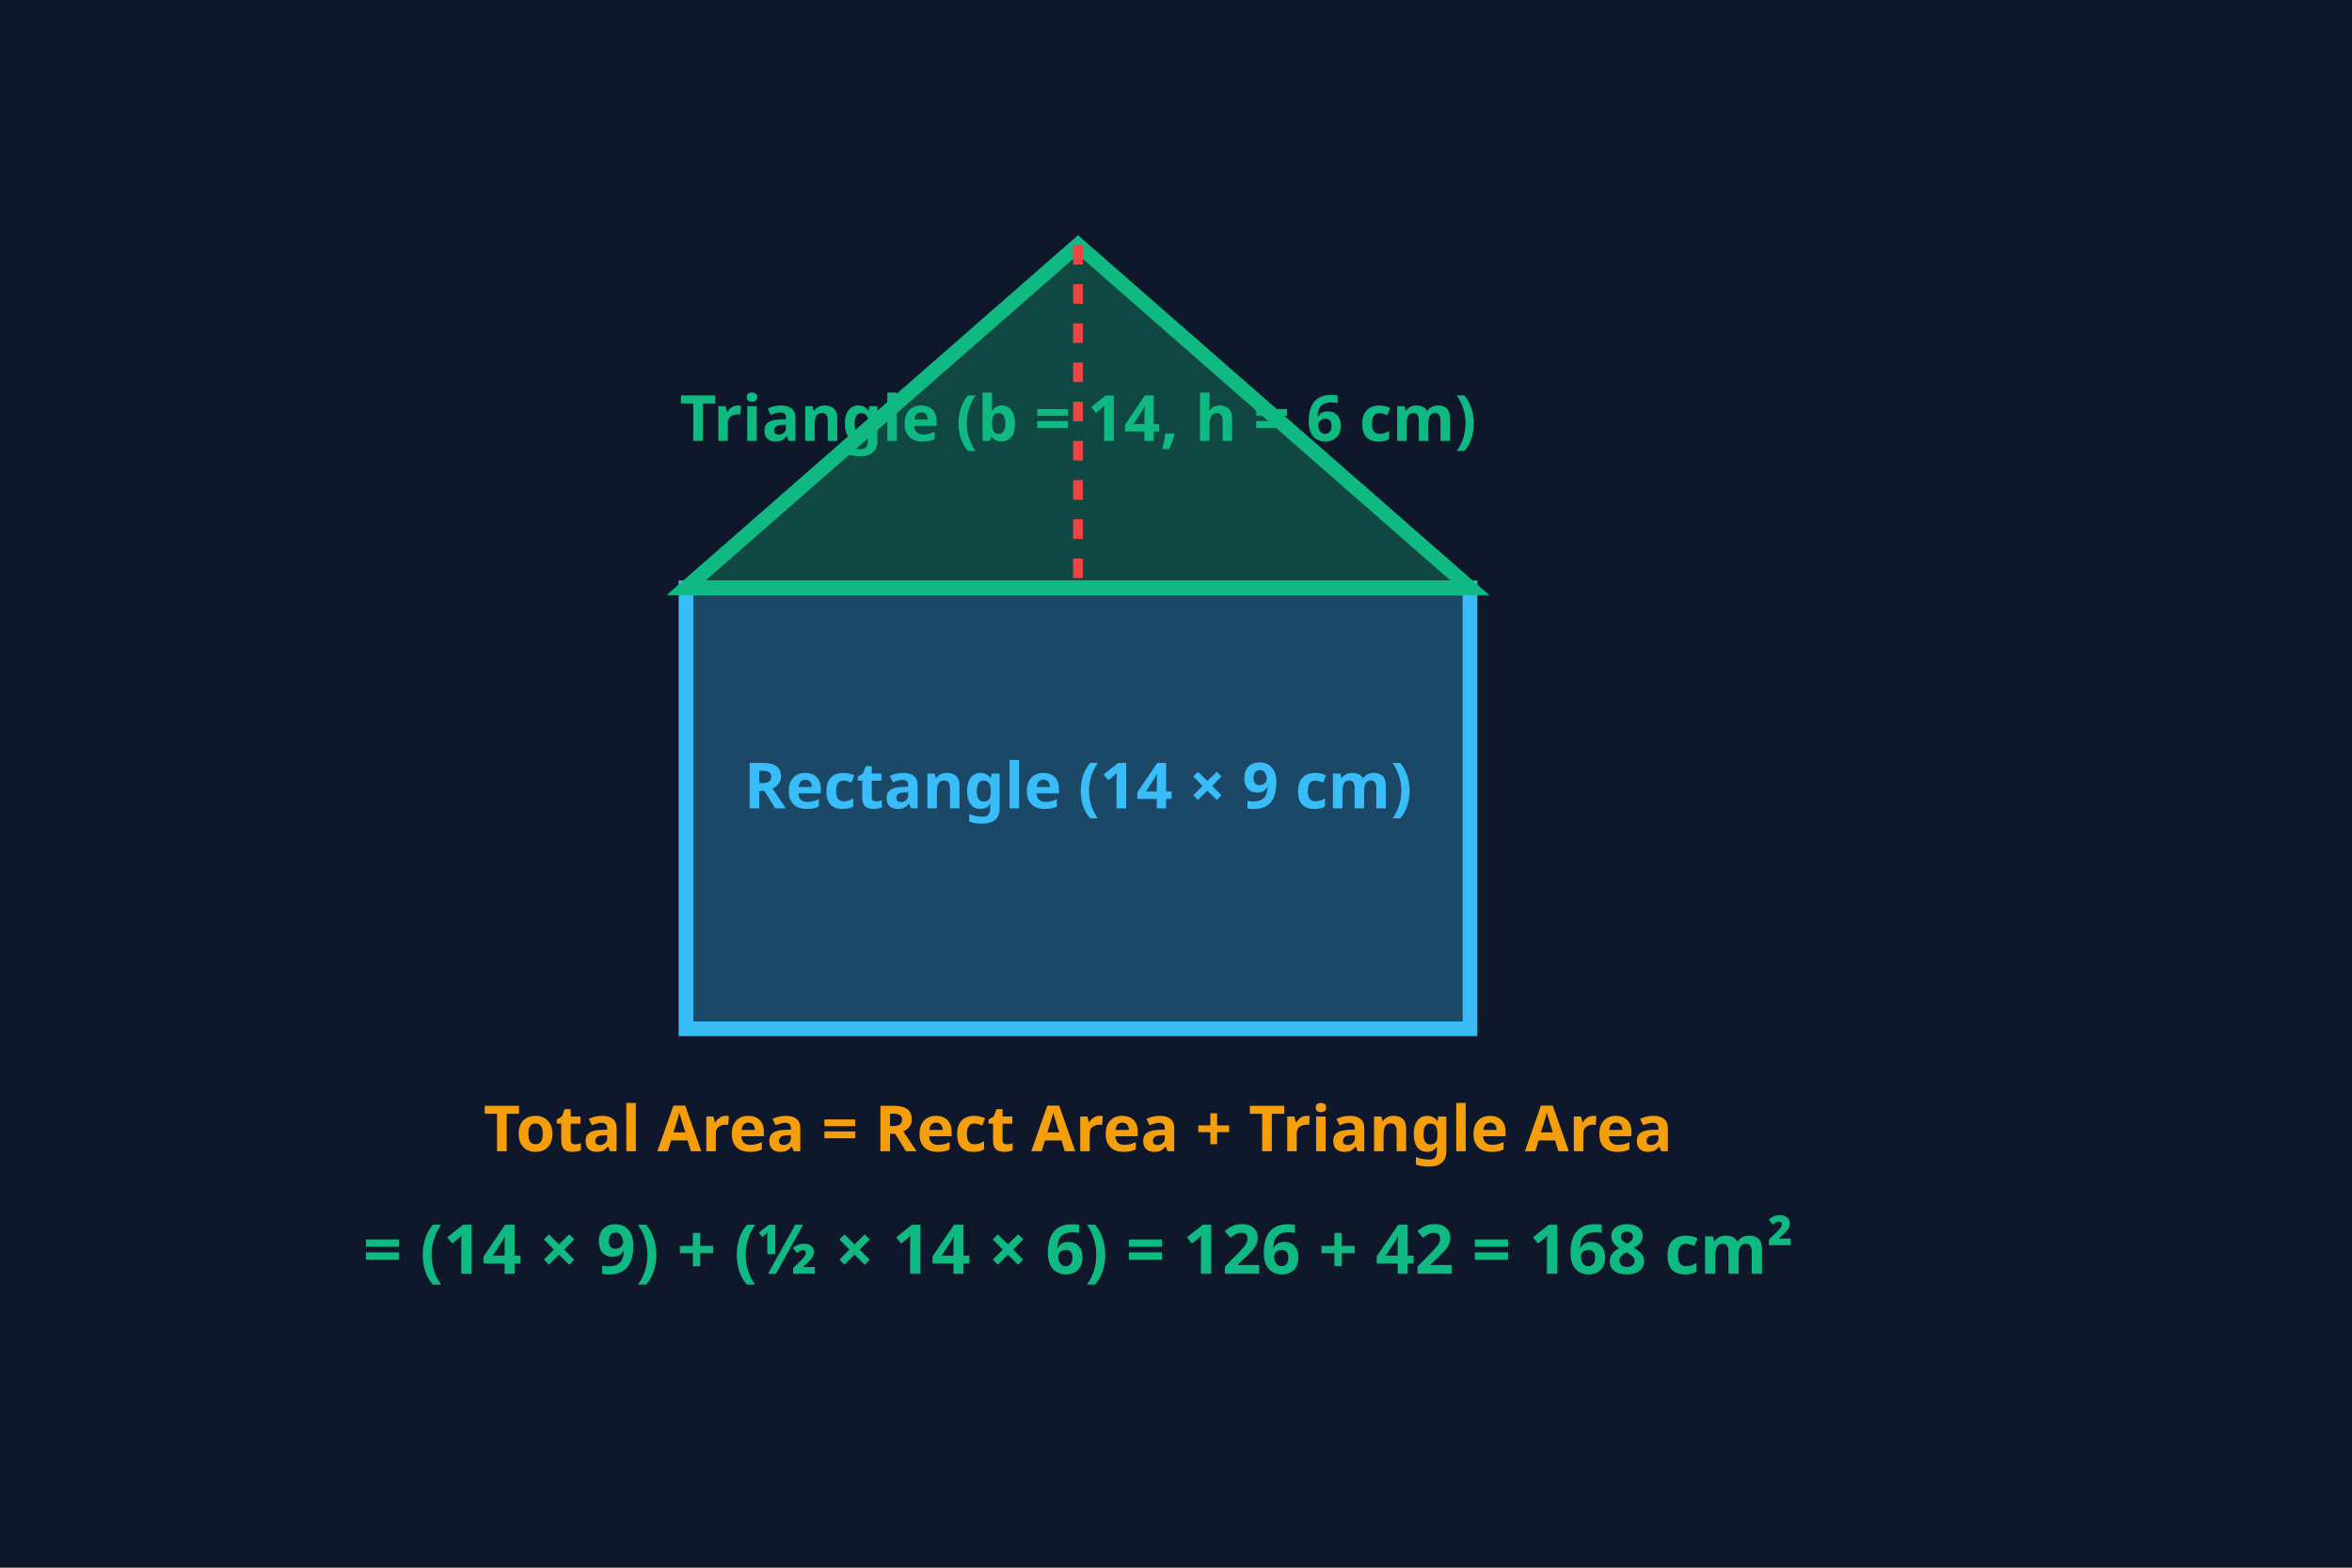
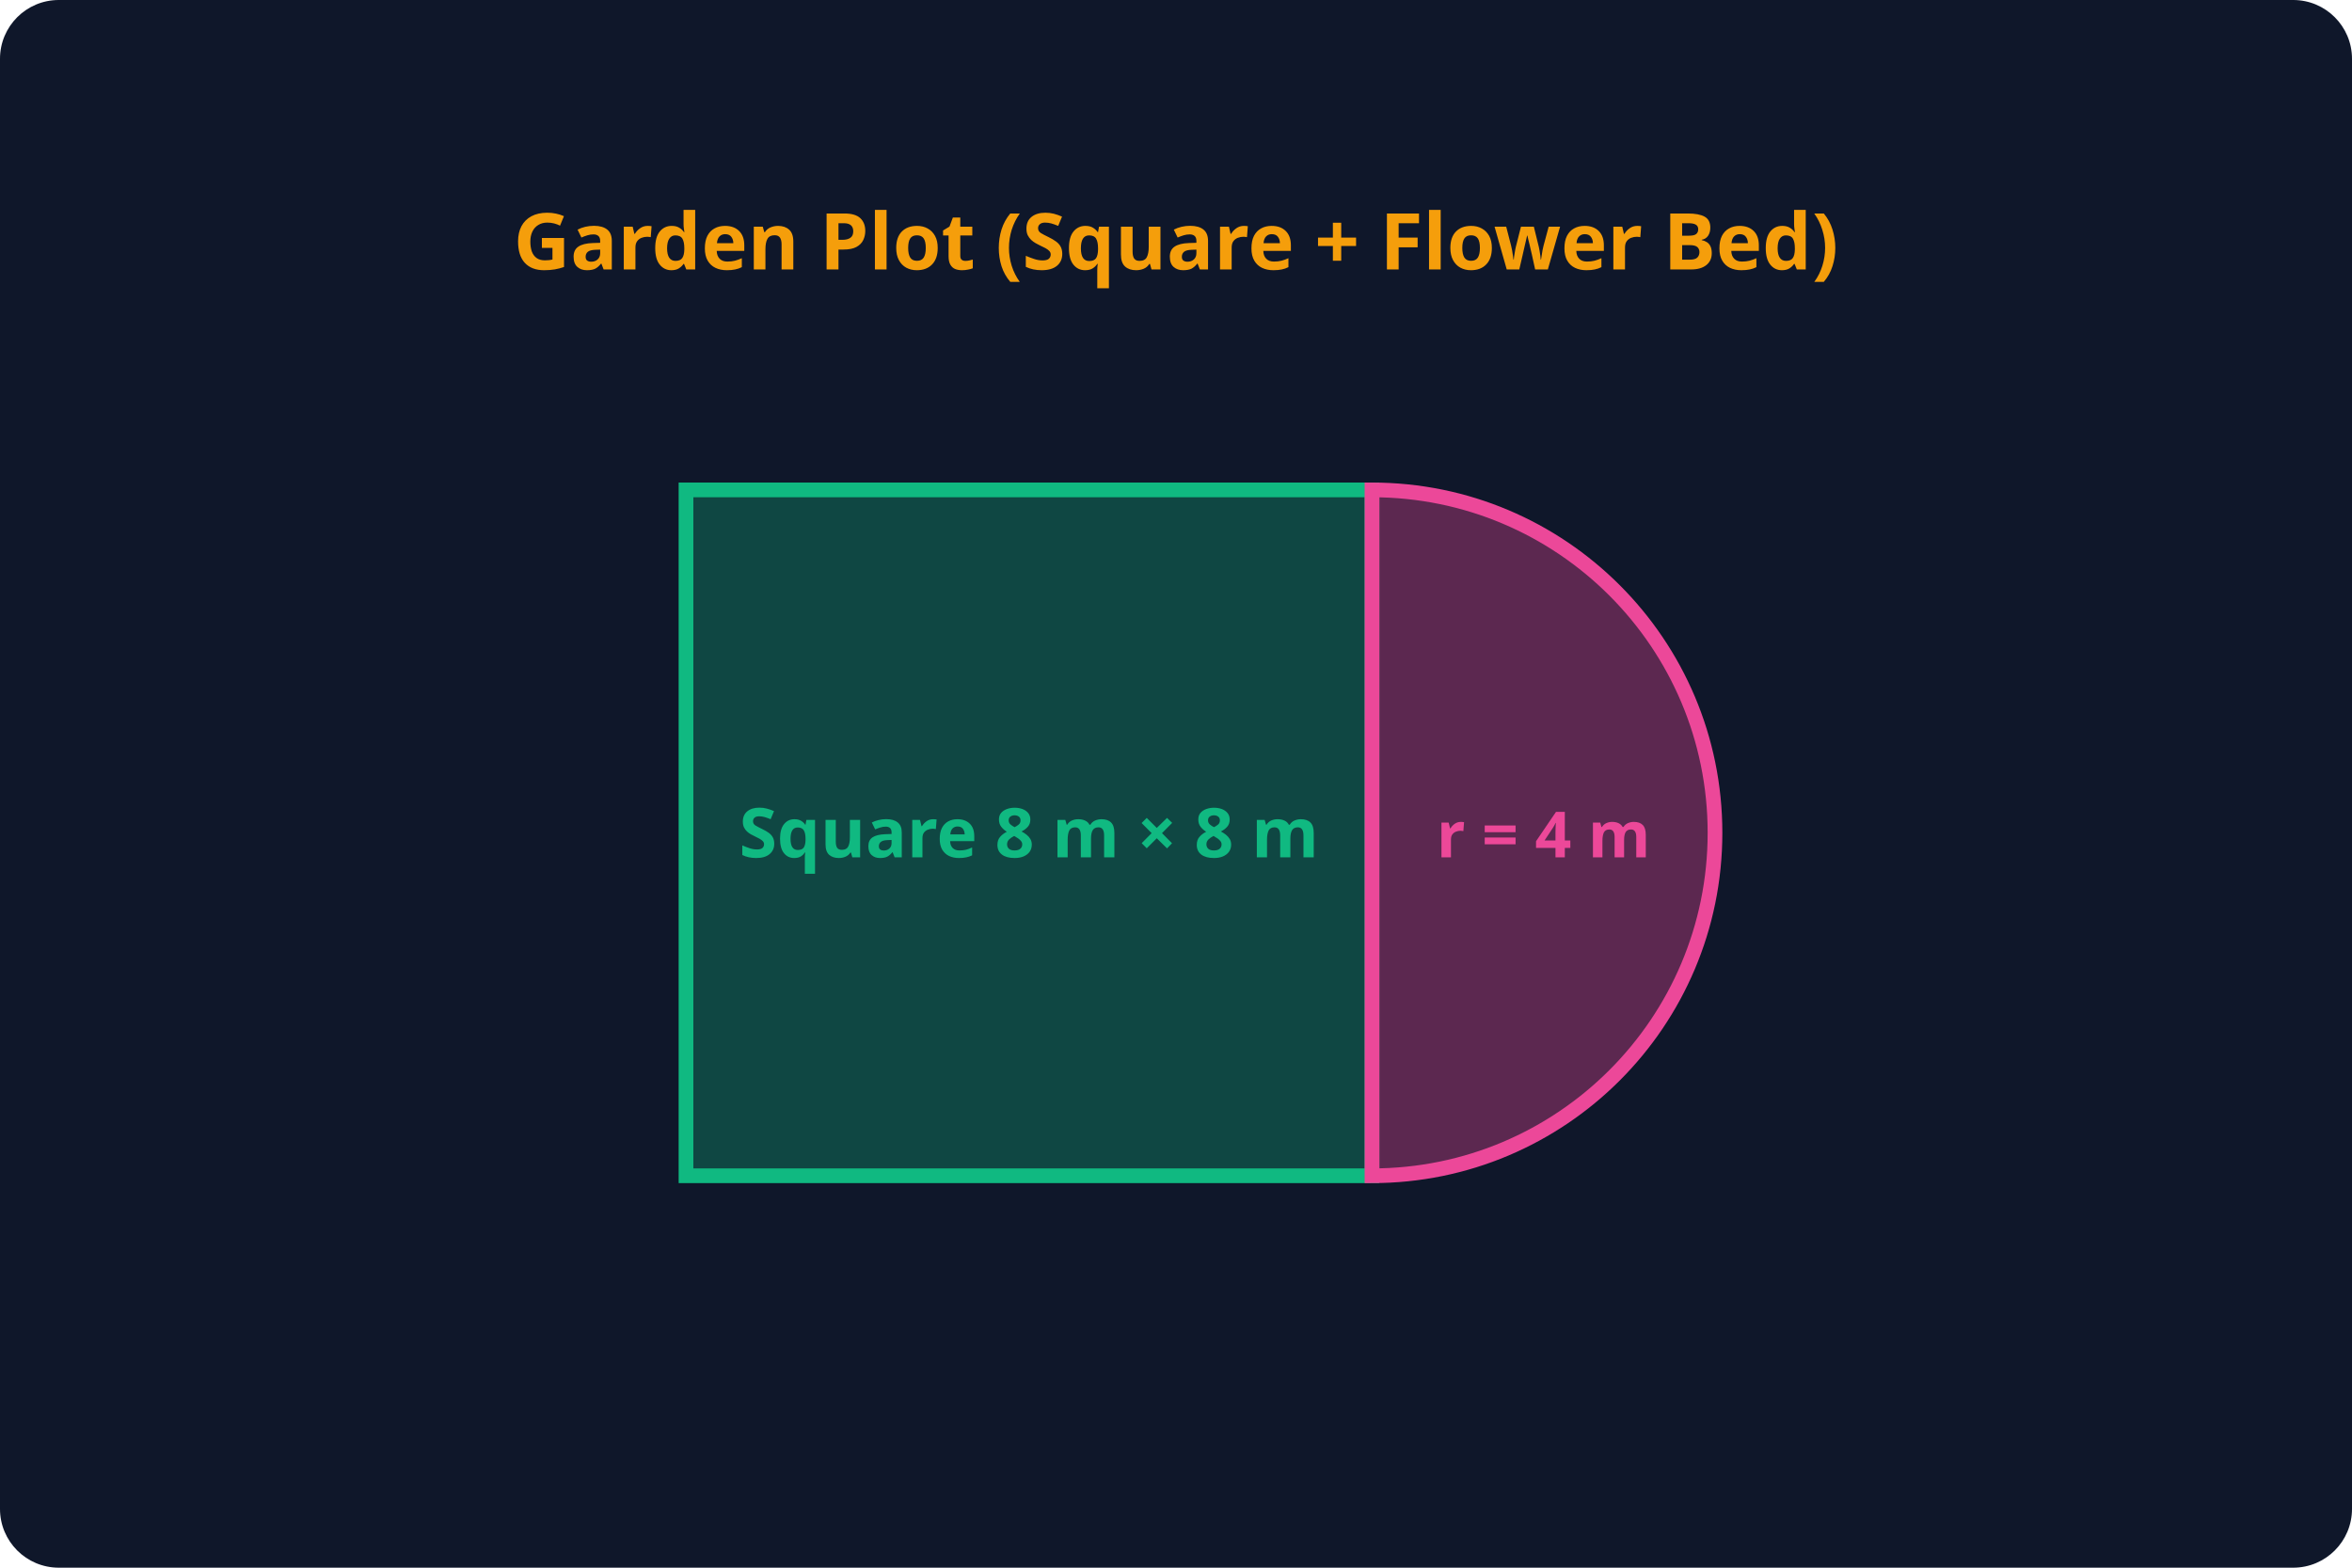
<svg xmlns="http://www.w3.org/2000/svg" width="480" height="320" viewBox="0 0 480 320">
  <defs>
    <marker id="arrow" viewBox="0 0 10 10" refX="5" refY="5" markerWidth="6" markerHeight="6" orient="auto-start-reverse">
      <path d="M 0 0 L 10 5 L 0 10 z" fill="#f59e0b" />
    </marker>
  </defs>
-   <rect width="100%" height="100%" fill="#0f172a" />
-   <g transform="translate(90, 20)">
-     <rect x="50" y="100" width="160" height="90" fill="rgba(56, 189, 248, 0.3)" stroke="#38bdf8" stroke-width="3" />
-     <polygon points="50,100 210,100 130,30" fill="rgba(16, 185, 129, 0.3)" stroke="#10b981" stroke-width="3" />
-     <line x1="130" y1="30" x2="130" y2="100" stroke="#ef4444" stroke-width="2" stroke-dasharray="4,4" />
-     <text x="130" y="145" text-anchor="middle" font-family="sans-serif" font-size="13" fill="#38bdf8" font-weight="bold">Rectangle (14 × 9 cm)</text>
-     <text x="130" y="70" text-anchor="middle" font-family="sans-serif" font-size="13" fill="#10b981" font-weight="bold">Triangle (b = 14, h = 6 cm)</text>
-     <text x="130" y="215" text-anchor="middle" font-family="sans-serif" font-size="13" fill="#f59e0b" font-weight="bold">Total Area = Rect Area + Triangle Area</text>
-     <text x="130" y="240" text-anchor="middle" font-family="sans-serif" font-size="14" fill="#10b981" font-weight="bold">= (14 × 9) + (½ × 14 × 6) = 126 + 42 = 168 cm²</text>
+   <rect width="100%" height="100%" fill="#0f172a" rx="12" />
+   <g transform="translate(100, 30)">
+     <text x="140" y="25" text-anchor="middle" font-family="sans-serif" font-size="16" fill="#f59e0b" font-weight="bold">Garden Plot (Square + Flower Bed)</text>
+     <rect x="40" y="70" width="140" height="140" fill="rgba(16, 185, 129, 0.3)" stroke="#10b981" stroke-width="3" />
+     <path d="M 180,70 A 70,70 0 0,1 180,210 Z" fill="rgba(236, 72, 153, 0.35)" stroke="#ec4899" stroke-width="3" />
+     <text x="110" y="145" text-anchor="middle" font-family="sans-serif" font-size="14" fill="#10b981" font-weight="bold">Square 8 m × 8 m</text>
+     <text x="215" y="145" text-anchor="middle" font-family="sans-serif" font-size="13" fill="#ec4899" font-weight="bold">r = 4 m</text>
  </g>
</svg>
